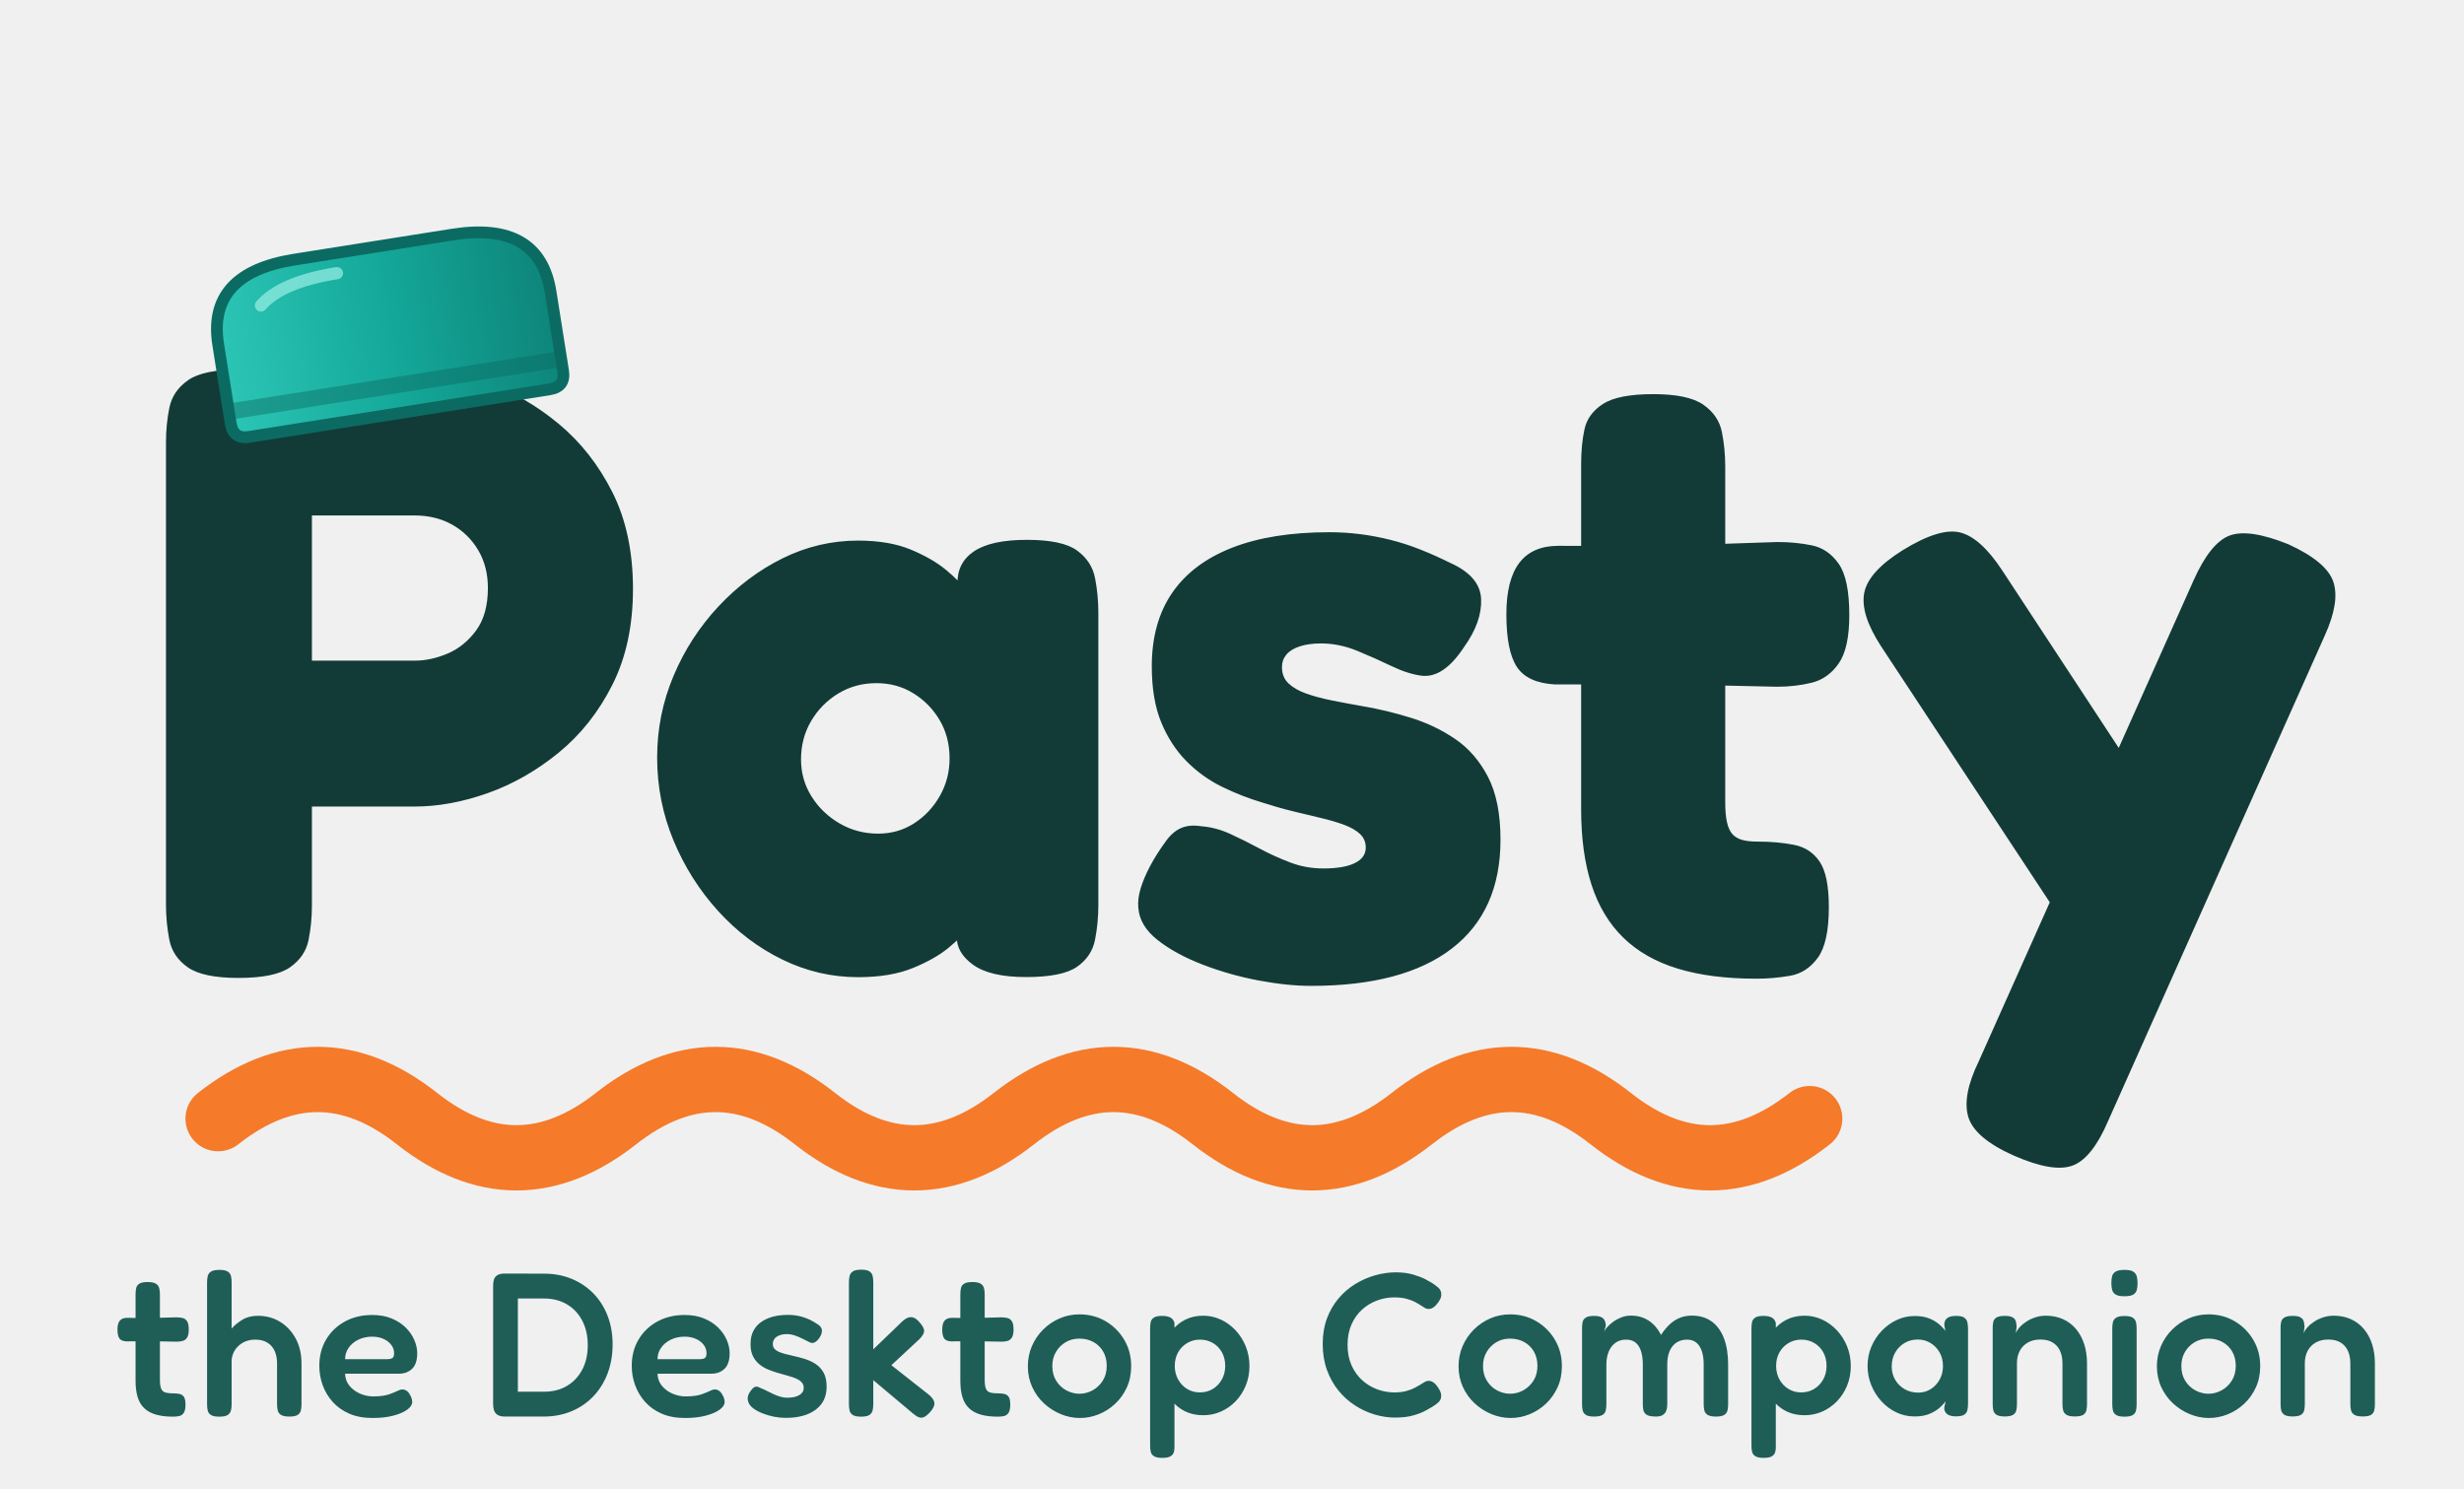
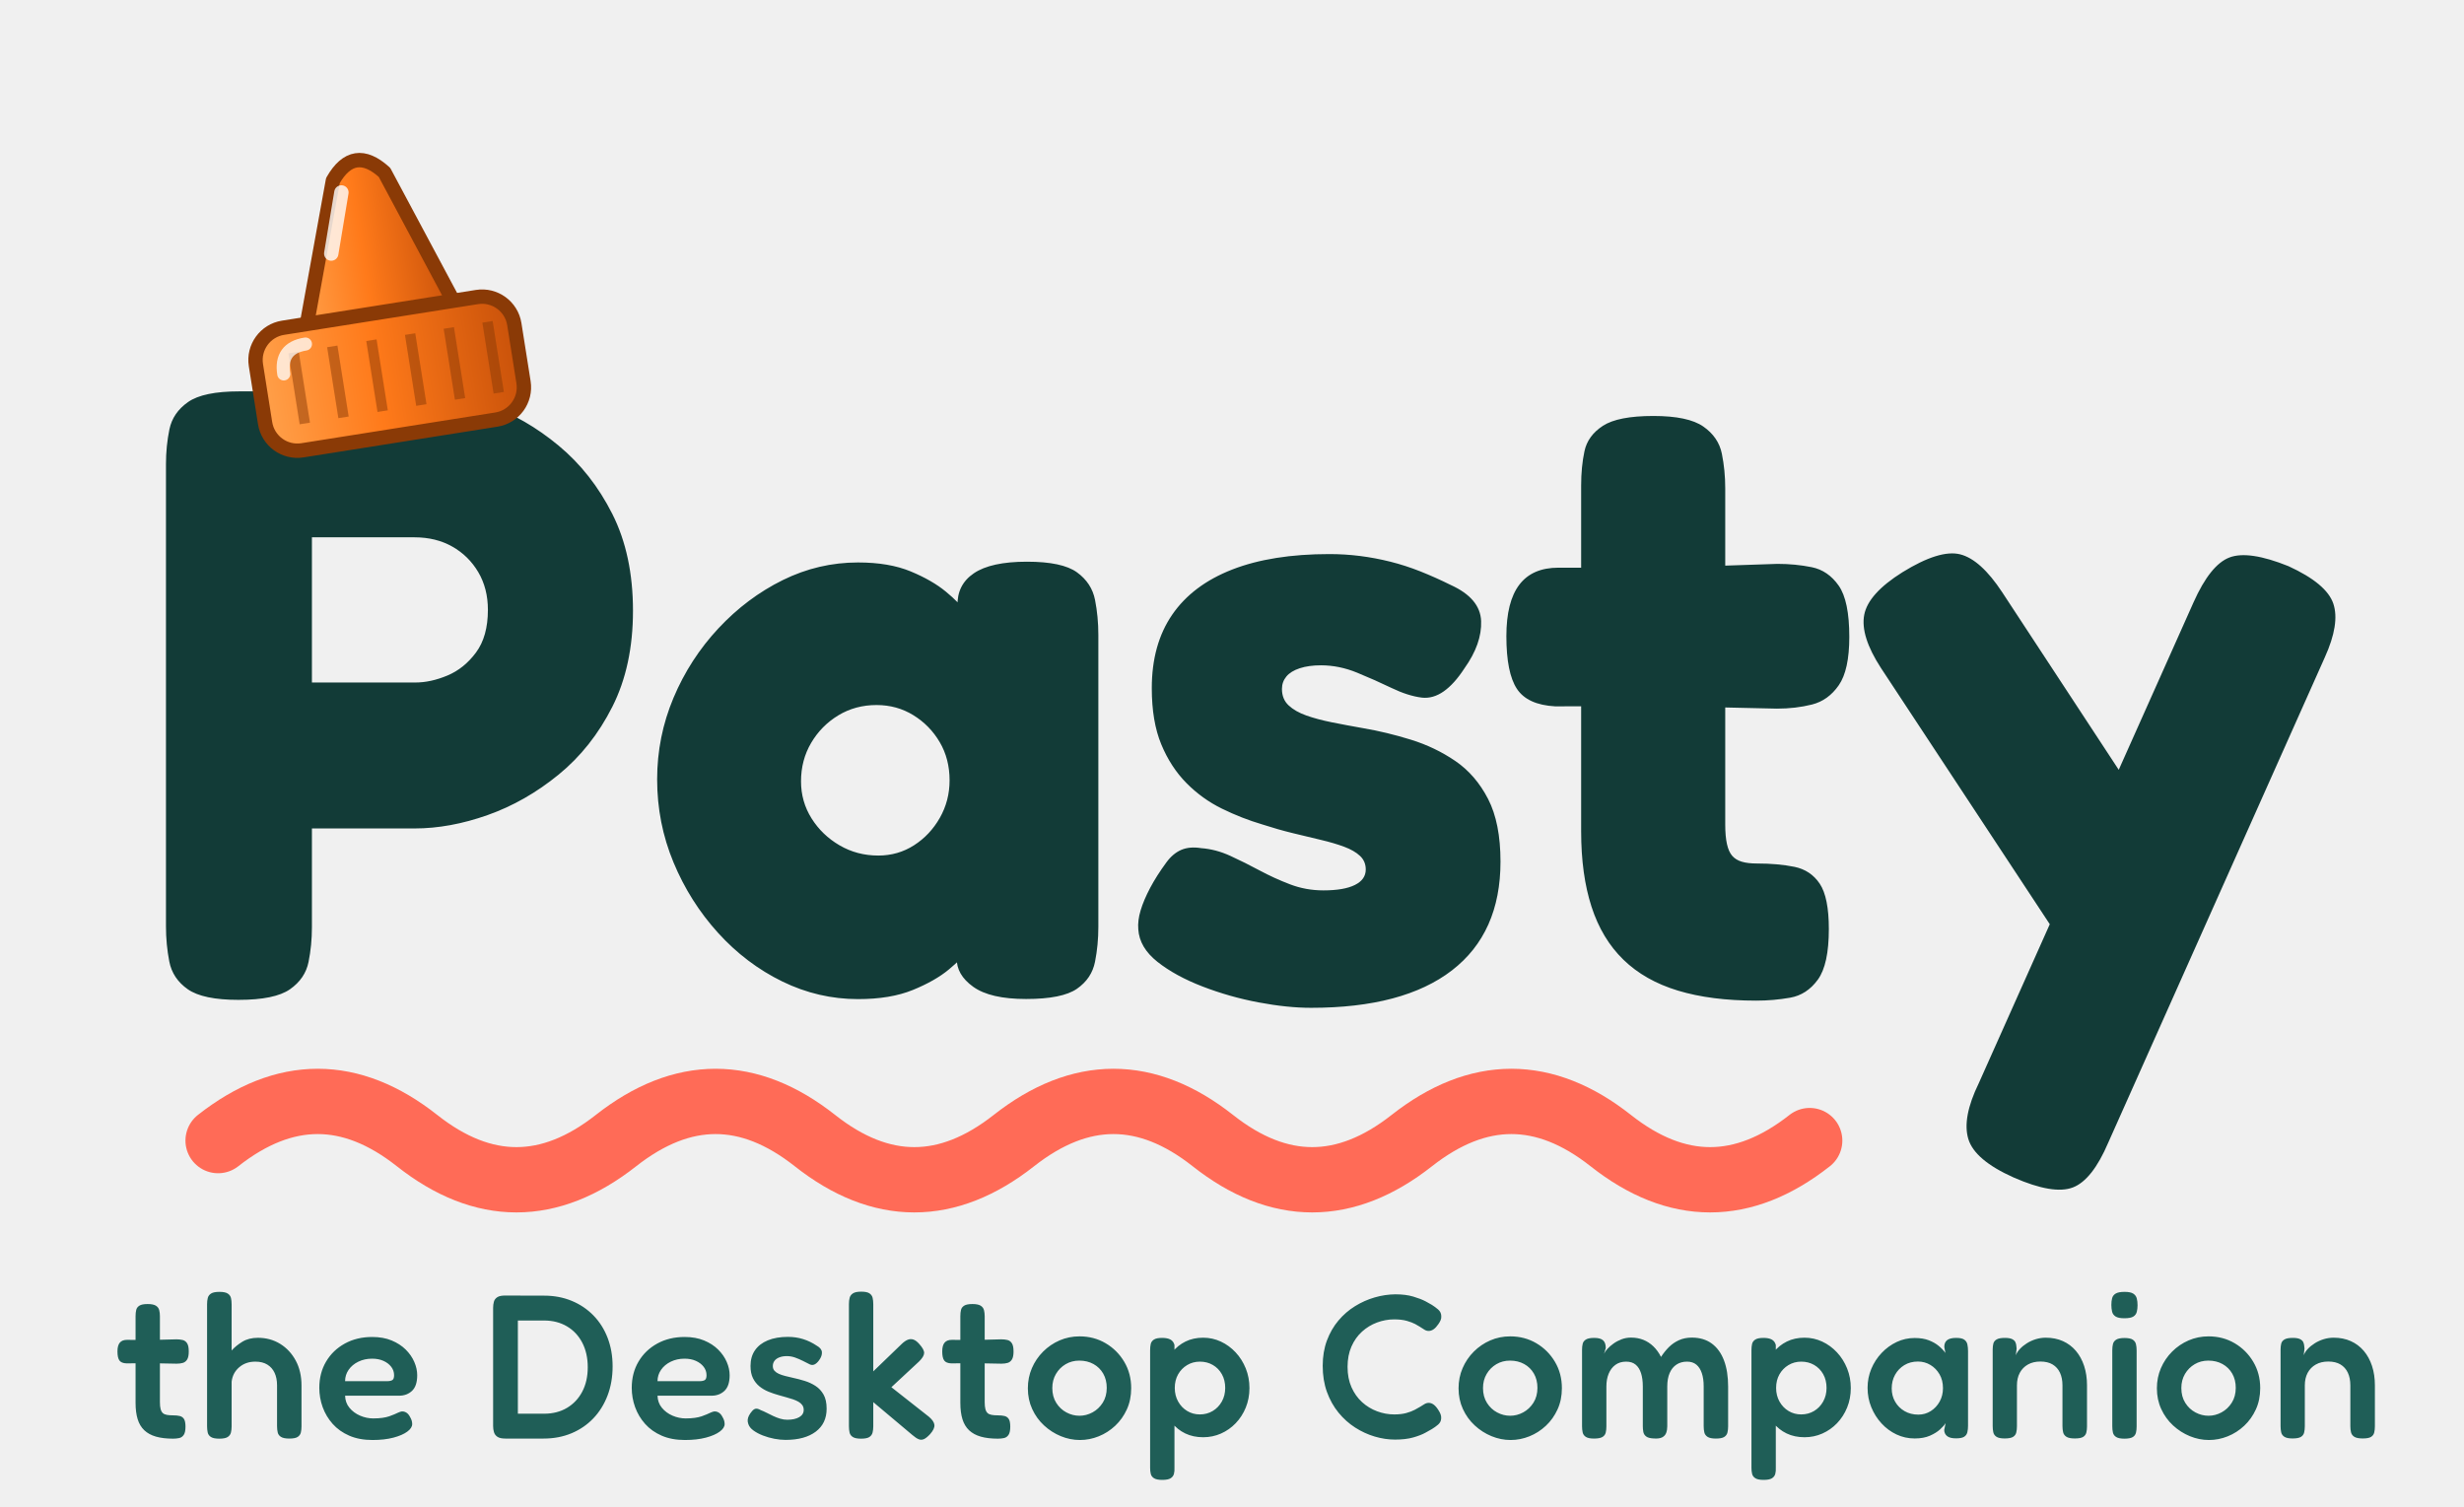
- <svg xmlns="http://www.w3.org/2000/svg" viewBox="0 37 566 342" role="img" aria-label="Pasty the Desktop Companion">
+ <svg xmlns="http://www.w3.org/2000/svg" viewBox="0 32 566 346" role="img" aria-label="Pasty the Desktop Companion">
  <defs>
    <linearGradient id="cap" x1="0" y1="0" x2="1" y2="0">
-       <stop offset="0" stop-color="#2CC5B5" />
-       <stop offset="0.5" stop-color="#14A99A" />
-       <stop offset="1" stop-color="#0E857A" />
+       <stop offset="0" stop-color="#FFA04A" />
+       <stop offset="0.45" stop-color="#FF7A1A" />
+       <stop offset="1" stop-color="#C9520A" />
    </linearGradient>
  </defs>
-   <path d="M 50.1,294.0 q 22.9,-18.0 45.7,0 t 45.7,0 q 22.9,-18.0 45.7,0 t 45.7,0 q 22.9,-18.0 45.7,0 t 45.7,0 q 22.9,-18.0 45.7,0 t 45.7,0" fill="none" stroke="#F57A2A" stroke-width="15.0" stroke-linecap="round" stroke-linejoin="round" />
+   <path d="M 50.1,294.0 q 22.9,-18.0 45.7,0 t 45.7,0 q 22.9,-18.0 45.7,0 t 45.7,0 q 22.9,-18.0 45.7,0 t 45.7,0 q 22.9,-18.0 45.7,0 t 45.7,0" fill="none" stroke="#FF6B57" stroke-width="15.0" stroke-linecap="round" stroke-linejoin="round" />
  <path d="M54.775 261.675Q46.625 261.675 43.138 259.238Q39.65 256.8 38.888 252.863Q38.125 248.925 38.125 244.8V138.575Q38.125 134.475 38.913 130.637Q39.7 126.8 43.2 124.35Q46.7 121.9 54.975 121.9H95.425Q103.35 121.9 112.038 124.975Q120.725 128.05 128.325 134.363Q135.925 140.675 140.663 150.075Q145.4 159.475 145.4 172.3Q145.4 184.95 140.663 194.337Q135.925 203.725 128.312 209.938Q120.7 216.15 112.013 219.225Q103.325 222.3 95.225 222.3H71.65V245.0Q71.65 249.125 70.875 252.963Q70.1 256.8 66.612 259.238Q63.125 261.675 54.775 261.675ZM71.65 188.775H95.425Q98.925 188.775 102.763 187.175Q106.6 185.575 109.338 181.887Q112.075 178.2 112.075 172.075Q112.075 167.175 109.863 163.425Q107.65 159.675 103.888 157.55Q100.125 155.425 95.225 155.425H71.65ZM235.7 261.475Q227.475 261.475 223.562 258.675Q219.65 255.875 219.775 252.075L222.225 250.4Q221.075 252.1 217.95 254.7Q214.825 257.3 209.688 259.4Q204.55 261.5 197.1 261.5Q188.0 261.5 179.7 257.45Q171.4 253.4 164.938 246.275Q158.475 239.15 154.712 230.1Q150.95 221.05 150.95 211.025Q150.95 201.225 154.712 192.287Q158.475 183.35 165.037 176.325Q171.6 169.3 179.812 165.25Q188.025 161.2 197.1 161.2Q204.225 161.2 209.175 163.25Q214.125 165.3 217.3 167.925Q220.475 170.55 221.875 172.65L219.95 171.225Q219.775 166.35 223.7 163.688Q227.625 161.025 235.9 161.025Q244.025 161.025 247.4 163.475Q250.775 165.925 251.537 169.8Q252.3 173.675 252.3 177.875V244.9Q252.3 249.05 251.537 252.912Q250.775 256.775 247.387 259.125Q244.0 261.475 235.7 261.475ZM201.75 228.525Q206.275 228.525 209.962 226.163Q213.65 223.8 215.887 219.863Q218.125 215.925 218.125 211.25Q218.125 206.325 215.863 202.475Q213.6 198.625 209.812 196.287Q206.025 193.95 201.35 193.95Q196.475 193.95 192.562 196.325Q188.65 198.7 186.325 202.65Q184.0 206.6 184.0 211.475Q184.0 216.125 186.412 219.975Q188.825 223.825 192.85 226.175Q196.875 228.525 201.75 228.525ZM301.175 263.5Q295.7 263.5 289.075 262.25Q282.45 261.0 276.225 258.6Q270.0 256.2 265.875 252.938Q261.75 249.675 261.475 245.475Q261.3 243.475 262.012 241.113Q262.725 238.75 264.188 235.975Q265.65 233.2 267.925 230.1Q269.425 228.05 271.337 227.225Q273.25 226.4 275.925 226.825Q279.3 227.075 282.625 228.6Q285.95 230.125 289.325 231.938Q292.7 233.75 296.337 235.137Q299.975 236.525 304.0 236.525Q308.7 236.525 311.212 235.288Q313.725 234.05 313.725 231.725Q313.725 229.85 312.413 228.613Q311.1 227.375 308.788 226.512Q306.475 225.65 303.462 224.938Q300.45 224.225 297.012 223.387Q293.575 222.55 289.95 221.375Q285.225 219.975 280.688 217.75Q276.15 215.525 272.538 211.875Q268.925 208.225 266.75 202.975Q264.575 197.725 264.575 190.075Q264.575 180.025 269.262 173.2Q273.95 166.375 283.05 162.825Q292.15 159.275 305.375 159.275Q308.925 159.275 312.4 159.712Q315.875 160.15 319.375 161.025Q322.875 161.9 326.325 163.275Q329.775 164.65 333.25 166.375Q340.025 169.45 340.225 174.662Q340.425 179.875 336.375 185.55Q334.05 189.125 331.613 190.825Q329.175 192.525 326.625 192.25Q323.425 191.85 319.663 190.037Q315.9 188.225 311.762 186.525Q307.625 184.825 303.45 184.825Q300.625 184.825 298.562 185.5Q296.5 186.175 295.487 187.4Q294.475 188.625 294.475 190.25Q294.475 192.6 296.0 194.025Q297.525 195.45 300.062 196.35Q302.6 197.25 305.962 197.925Q309.325 198.6 313.175 199.275Q318.475 200.175 324.062 201.9Q329.65 203.625 334.312 206.812Q338.975 210.0 341.825 215.525Q344.675 221.05 344.675 229.925Q344.675 246.3 333.525 254.9Q322.375 263.5 301.175 263.5ZM403.425 261.85Q393.025 261.85 385.438 259.55Q377.85 257.25 372.913 252.45Q367.975 247.65 365.588 240.288Q363.2 232.925 363.2 222.95V143.55Q363.2 139.225 363.963 135.65Q364.725 132.075 368.2 129.812Q371.675 127.55 379.8 127.55Q387.775 127.55 391.263 129.975Q394.75 132.4 395.525 136.225Q396.3 140.05 396.3 144.175V221.425Q396.3 224.125 396.7 225.9Q397.1 227.675 397.913 228.6Q398.725 229.525 400.1 229.938Q401.475 230.35 403.575 230.35Q408.425 230.35 412.175 231.113Q415.925 231.875 418.013 235.0Q420.1 238.125 420.1 245.4Q420.1 253.55 417.575 257.025Q415.05 260.5 411.213 261.175Q407.375 261.85 403.425 261.85ZM357.975 162.4 380.675 162.45 408.3 161.525Q412.425 161.525 416.175 162.287Q419.925 163.05 422.363 166.525Q424.8 170.0 424.8 178.3Q424.8 185.925 422.375 189.412Q419.95 192.9 416.213 193.837Q412.475 194.775 408.175 194.775L382.425 194.2L357.225 194.25Q350.875 193.9 348.45 190.237Q346.025 186.575 346.025 178.125Q346.025 170.225 349.0 166.312Q351.975 162.4 357.975 162.4ZM462.55 302.475Q453.6 298.475 452.138 293.625Q450.675 288.775 454.525 280.85L503.875 170.35Q507.725 161.725 512.138 160.05Q516.55 158.375 525.675 162.05Q534.45 166.075 535.988 170.675Q537.525 175.275 534.025 183.0L484.3 294.425Q480.625 303.05 476.15 304.763Q471.675 306.475 462.55 302.475ZM479.35 257.2 432.075 185.45Q427.3 178.1 428.225 173.238Q429.15 168.375 437 163.45Q445.575 158.15 450.275 159.337Q454.975 160.525 459.925 168.05L493.4 219.05Z" fill="#123B37" />
  <g transform="rotate(-9 91.8 131.9)">
-     <path d="M 53.1,128.2 L 53.1,109.8 Q 53.1,93.3 73.4,93.3 L 110.2,93.3 Q 130.4,93.3 130.4,109.8 L 130.4,128.2 Q 130.4,131.9 126.7,131.9 L 56.8,131.9 Q 53.1,131.9 53.1,128.2 Z" fill="url(#cap)" stroke="#0B6B62" stroke-width="2.7" />
-     <rect x="54.1" y="123.6" width="75.4" height="3.7" fill="#0B6B62" opacity="0.45" />
-     <path d="M 64.2,102.5 Q 69.7,97.9 82.6,97.9" fill="none" stroke="#9AF0E5" stroke-width="2.8" stroke-linecap="round" opacity="0.7" />
+     <path d="M 73.7,106.4 L 85.8,71.8 Q 91.8,64.3 97.8,71.8 L 109.8,106.4 Z" fill="url(#cap)" stroke="#8A3A06" stroke-width="3.3" stroke-linejoin="round" />
+     <rect x="61.7" y="103.4" width="60.1" height="28.5" rx="7.5" fill="url(#cap)" stroke="#8A3A06" stroke-width="3.3" />
+     <path d="M 70.7,109.4 L 70.7,125.9 M 79.7,109.4 L 79.7,125.9 M 88.8,109.4 L 88.8,125.9 M 97.8,109.4 L 97.8,125.9 M 106.8,109.4 L 106.8,125.9 M 115.8,109.4 L 115.8,125.9" stroke="#8A3A06" stroke-width="2.4" opacity="0.5" />
+     <path d="M 82.8,88.3 L 87.3,74.8" stroke="#FFFFFF" stroke-width="3.3" stroke-linecap="round" opacity="0.8" />
+     <path d="M 67.7,113.9 Q 67.7,107.9 73.7,107.9" fill="none" stroke="#FFFFFF" stroke-width="3.0" stroke-linecap="round" opacity="0.75" />
  </g>
  <path d="M39.765 362.47Q37.462 362.47 35.829 362.0Q34.196 361.53 33.15 360.543Q32.104 359.556 31.623 357.993Q31.141 356.43 31.141 354.245V334.317Q31.141 333.495 31.294 332.884Q31.446 332.272 32.034 331.908Q32.621 331.544 33.914 331.544Q35.206 331.544 35.806 331.92Q36.405 332.296 36.569 332.93Q36.734 333.565 36.734 334.341V354.08Q36.734 355.067 36.898 355.678Q37.063 356.289 37.404 356.595Q37.744 356.901 38.332 357.006Q38.919 357.112 39.765 357.112Q40.658 357.112 41.293 357.265Q41.927 357.418 42.268 357.958Q42.609 358.498 42.609 359.697Q42.609 361.013 42.209 361.601Q41.81 362.188 41.164 362.329Q40.517 362.47 39.765 362.47ZM29.19 339.769 34.031 339.816 40.541 339.651Q41.316 339.651 41.951 339.804Q42.585 339.957 42.973 340.544Q43.361 341.132 43.361 342.448Q43.361 343.693 42.985 344.293Q42.609 344.892 41.986 345.068Q41.363 345.245 40.564 345.245L34.266 345.127L29.049 345.174Q27.874 345.127 27.428 344.504Q26.981 343.882 26.981 342.425Q26.981 341.062 27.522 340.415Q28.062 339.769 29.19 339.769ZM50.364 362.47Q49.048 362.47 48.449 362.082Q47.849 361.695 47.708 361.036Q47.567 360.378 47.567 359.603V331.567Q47.567 330.769 47.732 330.134Q47.896 329.5 48.496 329.124Q49.095 328.748 50.411 328.748Q51.727 328.748 52.314 329.135Q52.902 329.523 53.055 330.158Q53.207 330.792 53.207 331.615V342.213Q54.171 341.132 55.651 340.216Q57.132 339.299 59.247 339.299Q62.09 339.299 64.346 340.685Q66.602 342.072 67.93 344.528Q69.258 346.983 69.258 350.274V359.65Q69.258 360.425 69.105 361.06Q68.952 361.695 68.377 362.071Q67.801 362.447 66.461 362.447Q65.169 362.447 64.558 362.071Q63.947 361.695 63.794 361.048Q63.641 360.402 63.641 359.579V350.226Q63.641 348.558 63.077 347.348Q62.513 346.137 61.409 345.456Q60.304 344.774 58.659 344.774Q56.45 344.774 54.946 346.067Q53.442 347.36 53.207 349.38V359.65Q53.207 360.425 53.043 361.072Q52.878 361.718 52.291 362.094Q51.703 362.47 50.364 362.47ZM85.567 362.776Q82.512 362.776 80.221 361.777Q77.929 360.778 76.414 359.074Q74.898 357.37 74.122 355.232Q73.347 353.094 73.347 350.791Q73.347 347.406 74.898 344.774Q76.449 342.142 79.198 340.627Q81.948 339.111 85.496 339.111Q88.034 339.111 89.961 339.91Q91.888 340.709 93.193 342.001Q94.497 343.294 95.167 344.845Q95.836 346.396 95.836 347.877Q95.836 350.368 94.65 351.484Q93.463 352.6 91.677 352.6H79.269Q79.316 354.221 80.279 355.385Q81.243 356.548 82.712 357.183Q84.18 357.817 85.731 357.817Q86.93 357.817 87.835 357.688Q88.739 357.558 89.397 357.335Q90.055 357.112 90.561 356.889Q91.066 356.666 91.477 356.477Q91.888 356.289 92.264 356.219Q92.805 356.172 93.31 356.466Q93.815 356.76 94.168 357.441Q94.45 357.911 94.567 358.31Q94.685 358.71 94.685 359.11Q94.685 360.026 93.545 360.86Q92.405 361.695 90.361 362.235Q88.316 362.776 85.567 362.776ZM79.269 349.263H88.904Q89.703 349.263 90.114 349.016Q90.525 348.769 90.525 347.9Q90.525 346.819 89.867 345.961Q89.209 345.103 88.081 344.598Q86.953 344.093 85.473 344.093Q83.734 344.093 82.312 344.786Q80.89 345.48 80.08 346.654Q79.269 347.829 79.269 349.263ZM116.093 362.447Q114.871 362.447 114.272 362.047Q113.673 361.647 113.473 360.99Q113.273 360.332 113.273 359.556V332.413Q113.273 331.661 113.45 331.015Q113.626 330.369 114.237 329.97Q114.848 329.57 116.14 329.594L125 329.617Q128.431 329.617 131.31 330.804Q134.188 331.99 136.303 334.153Q138.418 336.315 139.57 339.299Q140.721 342.284 140.721 345.856Q140.721 349.522 139.558 352.565Q138.395 355.608 136.28 357.817Q134.165 360.026 131.263 361.236Q128.36 362.447 124.859 362.447ZM118.96 356.736H125Q127.984 356.736 130.24 355.397Q132.496 354.057 133.754 351.66Q135.011 349.263 135.011 346.067Q135.011 342.848 133.754 340.427Q132.496 338.007 130.229 336.667Q127.961 335.327 124.953 335.327H118.96ZM157.336 362.776Q154.281 362.776 151.99 361.777Q149.698 360.778 148.183 359.074Q146.667 357.37 145.891 355.232Q145.116 353.094 145.116 350.791Q145.116 347.406 146.667 344.774Q148.218 342.142 150.967 340.627Q153.717 339.111 157.265 339.111Q159.803 339.111 161.73 339.91Q163.657 340.709 164.962 342.001Q166.266 343.294 166.936 344.845Q167.605 346.396 167.605 347.877Q167.605 350.368 166.419 351.484Q165.232 352.6 163.446 352.6H151.038Q151.085 354.221 152.048 355.385Q153.012 356.548 154.481 357.183Q155.949 357.817 157.5 357.817Q158.699 357.817 159.604 357.688Q160.508 357.558 161.166 357.335Q161.824 357.112 162.33 356.889Q162.835 356.666 163.246 356.477Q163.657 356.289 164.033 356.219Q164.574 356.172 165.079 356.466Q165.584 356.76 165.937 357.441Q166.219 357.911 166.336 358.31Q166.454 358.71 166.454 359.11Q166.454 360.026 165.314 360.86Q164.174 361.695 162.13 362.235Q160.085 362.776 157.336 362.776ZM151.038 349.263H160.673Q161.472 349.263 161.883 349.016Q162.294 348.769 162.294 347.9Q162.294 346.819 161.636 345.961Q160.978 345.103 159.85 344.598Q158.722 344.093 157.242 344.093Q155.503 344.093 154.081 344.786Q152.659 345.48 151.849 346.654Q151.038 347.829 151.038 349.263ZM180.436 362.752Q179.238 362.752 177.875 362.494Q176.512 362.235 175.243 361.741Q173.974 361.248 173.057 360.578Q172.141 359.909 171.882 359.062Q171.718 358.592 171.753 358.134Q171.788 357.676 172.035 357.183Q172.282 356.689 172.728 356.172Q173.151 355.655 173.61 355.584Q174.068 355.514 174.749 355.913Q175.384 356.149 176.112 356.524Q176.841 356.901 177.616 357.265Q178.392 357.629 179.203 357.876Q180.013 358.123 180.836 358.123Q182.575 358.123 183.597 357.523Q184.619 356.924 184.619 355.866Q184.619 355.232 184.302 354.774Q183.985 354.315 183.433 353.998Q182.88 353.681 182.164 353.434Q181.447 353.188 180.613 352.964Q179.778 352.741 178.909 352.483Q177.71 352.154 176.547 351.683Q175.384 351.214 174.456 350.462Q173.527 349.709 172.963 348.582Q172.399 347.454 172.399 345.762Q172.399 343.647 173.422 342.166Q174.444 340.685 176.371 339.886Q178.298 339.087 181 339.087Q181.94 339.087 182.81 339.217Q183.679 339.346 184.502 339.605Q185.324 339.863 186.1 340.239Q186.875 340.615 187.604 341.108Q188.755 341.743 188.802 342.624Q188.849 343.505 188.144 344.469Q187.651 345.151 187.122 345.409Q186.593 345.668 186.029 345.409Q185.277 345.033 184.42 344.598Q183.562 344.163 182.634 343.834Q181.705 343.505 180.742 343.505Q179.778 343.505 179.038 343.788Q178.298 344.07 177.91 344.587Q177.522 345.103 177.522 345.785Q177.522 346.443 177.898 346.866Q178.274 347.289 178.897 347.571Q179.52 347.853 180.354 348.065Q181.188 348.276 182.128 348.488Q183.444 348.769 184.819 349.192Q186.194 349.615 187.334 350.356Q188.473 351.096 189.178 352.341Q189.883 353.587 189.883 355.584Q189.883 358.992 187.369 360.872Q184.854 362.752 180.436 362.752ZM213.36 357.418Q214.558 358.428 214.641 359.321Q214.723 360.214 213.665 361.413Q212.866 362.282 212.255 362.564Q211.644 362.846 211.033 362.599Q210.422 362.353 209.6 361.647L200.599 354.08V359.65Q200.599 360.425 200.435 361.072Q200.27 361.718 199.695 362.094Q199.119 362.47 197.779 362.47Q196.487 362.47 195.888 362.082Q195.288 361.695 195.147 361.036Q195.006 360.378 195.006 359.603V331.544Q195.006 330.745 195.171 330.111Q195.335 329.476 195.935 329.088Q196.534 328.7 197.826 328.7Q199.142 328.7 199.718 329.088Q200.294 329.476 200.447 330.122Q200.599 330.769 200.599 331.591V347.007L207.109 340.733Q207.837 340.027 208.495 339.757Q209.153 339.487 209.8 339.699Q210.446 339.91 211.151 340.709Q212.326 342.002 212.279 342.824Q212.232 343.647 211.104 344.751L204.759 350.649ZM229.222 362.47Q226.919 362.47 225.286 362.0Q223.653 361.53 222.607 360.543Q221.561 359.556 221.08 357.993Q220.598 356.43 220.598 354.245V334.317Q220.598 333.495 220.751 332.884Q220.903 332.272 221.491 331.908Q222.078 331.544 223.371 331.544Q224.663 331.544 225.263 331.92Q225.862 332.296 226.026 332.93Q226.191 333.565 226.191 334.341V354.08Q226.191 355.067 226.355 355.678Q226.52 356.289 226.861 356.595Q227.201 356.901 227.789 357.006Q228.376 357.112 229.222 357.112Q230.115 357.112 230.75 357.265Q231.384 357.418 231.725 357.958Q232.066 358.498 232.066 359.697Q232.066 361.013 231.666 361.601Q231.267 362.188 230.621 362.329Q229.974 362.47 229.222 362.47ZM218.647 339.769 223.488 339.816 229.998 339.651Q230.773 339.651 231.408 339.804Q232.042 339.957 232.43 340.544Q232.818 341.132 232.818 342.448Q232.818 343.693 232.442 344.293Q232.066 344.892 231.443 345.068Q230.82 345.245 230.021 345.245L223.723 345.127L218.506 345.174Q217.331 345.127 216.885 344.504Q216.438 343.882 216.438 342.425Q216.438 341.062 216.979 340.415Q217.519 339.769 218.647 339.769ZM248.069 362.776Q245.813 362.776 243.675 361.894Q241.536 361.013 239.821 359.427Q238.105 357.841 237.107 355.667Q236.108 353.493 236.108 350.908Q236.108 348.417 237.036 346.267Q237.964 344.116 239.609 342.471Q241.254 340.827 243.393 339.898Q245.531 338.97 247.975 338.97Q251.289 338.97 253.968 340.545Q256.647 342.119 258.245 344.81Q259.843 347.5 259.843 350.861Q259.843 353.563 258.844 355.749Q257.845 357.935 256.165 359.509Q254.485 361.084 252.382 361.93Q250.278 362.776 248.069 362.776ZM247.975 357.206Q249.526 357.206 250.96 356.43Q252.393 355.655 253.31 354.21Q254.226 352.764 254.226 350.791Q254.226 348.934 253.416 347.524Q252.605 346.114 251.183 345.327Q249.761 344.539 247.928 344.539Q246.189 344.539 244.791 345.362Q243.393 346.185 242.559 347.606Q241.724 349.028 241.724 350.837Q241.724 352.812 242.629 354.245Q243.534 355.678 244.967 356.442Q246.401 357.206 247.975 357.206ZM276.387 362.141Q274.084 362.141 272.274 361.272Q270.465 360.402 269.219 358.839Q267.974 357.276 267.328 355.208Q266.681 353.14 266.705 350.72Q266.728 348.323 267.386 346.243Q268.044 344.163 269.29 342.601Q270.535 341.038 272.321 340.157Q274.107 339.276 276.387 339.276Q278.525 339.276 280.441 340.168Q282.356 341.062 283.836 342.648Q285.317 344.234 286.163 346.337Q287.009 348.44 287.009 350.837Q287.009 353.258 286.163 355.326Q285.317 357.394 283.848 358.922Q282.379 360.449 280.464 361.295Q278.549 362.141 276.387 362.141ZM266.987 371.94Q265.694 371.94 265.095 371.564Q264.496 371.188 264.343 370.566Q264.19 369.943 264.19 369.168V342.142Q264.19 341.344 264.331 340.721Q264.472 340.098 265.06 339.71Q265.647 339.322 266.94 339.322Q268.162 339.322 268.855 339.698Q269.548 340.075 269.783 340.944V369.12Q269.83 369.896 269.666 370.542Q269.501 371.188 268.902 371.564Q268.303 371.94 266.987 371.94ZM275.611 356.901Q277.256 356.901 278.572 356.113Q279.888 355.326 280.664 353.94Q281.439 352.553 281.439 350.814Q281.439 349.028 280.676 347.665Q279.912 346.302 278.596 345.538Q277.28 344.774 275.635 344.774Q274.013 344.774 272.697 345.562Q271.381 346.349 270.618 347.7Q269.854 349.051 269.854 350.814Q269.854 352.553 270.629 353.94Q271.405 355.326 272.709 356.113Q274.013 356.901 275.611 356.901ZM320.449 362.682Q318.146 362.682 315.796 361.988Q313.446 361.295 311.296 359.92Q309.146 358.546 307.466 356.489Q305.785 354.433 304.81 351.742Q303.835 349.051 303.835 345.738Q303.835 342.519 304.81 339.91Q305.785 337.301 307.454 335.327Q309.122 333.353 311.273 332.026Q313.423 330.698 315.796 330.016Q318.17 329.335 320.52 329.312Q322.893 329.312 324.632 329.829Q326.371 330.346 327.464 330.921Q328.557 331.497 328.909 331.732Q329.661 332.202 330.343 332.789Q331.024 333.377 331.071 334.247Q331.118 334.787 330.93 335.233Q330.742 335.68 330.413 336.15Q329.849 336.973 329.297 337.349Q328.745 337.724 328.181 337.724Q327.664 337.724 327.217 337.442Q326.771 337.161 326.113 336.738Q325.807 336.526 325.079 336.138Q324.35 335.75 323.164 335.41Q321.977 335.069 320.261 335.069Q318.24 335.069 316.313 335.786Q314.386 336.502 312.859 337.889Q311.331 339.276 310.438 341.308Q309.545 343.341 309.545 345.973Q309.545 348.628 310.45 350.661Q311.355 352.694 312.882 354.081Q314.41 355.467 316.337 356.184Q318.264 356.901 320.261 356.901Q321.859 356.901 323.023 356.583Q324.186 356.266 324.997 355.831Q325.807 355.397 326.23 355.138Q326.747 354.809 327.217 354.527Q327.687 354.245 328.204 354.245Q328.768 354.245 329.309 354.633Q329.849 355.021 330.39 355.866Q330.719 356.36 330.907 356.842Q331.095 357.324 331.048 357.841Q331.001 358.687 330.319 359.262Q329.638 359.838 328.886 360.284Q328.51 360.496 327.441 361.095Q326.371 361.695 324.632 362.188Q322.893 362.682 320.449 362.682ZM347.004 362.776Q344.748 362.776 342.61 361.894Q340.471 361.013 338.756 359.427Q337.04 357.841 336.042 355.667Q335.043 353.493 335.043 350.908Q335.043 348.417 335.971 346.267Q336.899 344.116 338.544 342.471Q340.189 340.827 342.328 339.898Q344.466 338.97 346.91 338.97Q350.224 338.97 352.903 340.545Q355.582 342.119 357.18 344.81Q358.778 347.5 358.778 350.861Q358.778 353.563 357.779 355.749Q356.78 357.935 355.1 359.509Q353.42 361.084 351.317 361.93Q349.213 362.776 347.004 362.776ZM346.91 357.206Q348.461 357.206 349.895 356.43Q351.328 355.655 352.245 354.21Q353.161 352.764 353.161 350.791Q353.161 348.934 352.351 347.524Q351.54 346.114 350.118 345.327Q348.696 344.539 346.863 344.539Q345.124 344.539 343.726 345.362Q342.328 346.185 341.494 347.606Q340.659 349.028 340.659 350.837Q340.659 352.812 341.564 354.245Q342.469 355.678 343.902 356.442Q345.336 357.206 346.91 357.206ZM366.157 362.447Q364.864 362.447 364.277 362.059Q363.689 361.671 363.548 361.025Q363.407 360.378 363.407 359.603V342.048Q363.407 341.273 363.56 340.662Q363.713 340.051 364.312 339.687Q364.911 339.322 366.227 339.322Q367.614 339.322 368.237 339.875Q368.859 340.427 368.859 341.673L368.46 342.965Q368.671 342.471 369.235 341.849Q369.799 341.226 370.634 340.627Q371.468 340.027 372.49 339.64Q373.512 339.252 374.64 339.252Q376.215 339.252 377.496 339.769Q378.776 340.286 379.799 341.273Q380.821 342.26 381.549 343.693Q382.348 342.448 383.347 341.449Q384.346 340.45 385.662 339.851Q386.978 339.252 388.623 339.252Q391.349 339.252 393.205 340.615Q395.062 341.978 396.014 344.493Q396.965 347.007 396.965 350.509V359.627Q396.965 360.402 396.813 361.048Q396.66 361.695 396.072 362.071Q395.485 362.447 394.145 362.447Q392.829 362.447 392.23 362.047Q391.631 361.647 391.49 361.001Q391.349 360.355 391.349 359.579V350.462Q391.349 348.699 390.926 347.43Q390.503 346.161 389.669 345.468Q388.834 344.774 387.518 344.774Q386.132 344.774 385.11 345.444Q384.087 346.114 383.535 347.383Q382.983 348.652 382.983 350.485V359.65Q382.983 360.473 382.736 361.142Q382.489 361.812 381.82 362.164Q381.15 362.517 379.881 362.423Q378.682 362.376 378.142 361.965Q377.601 361.553 377.484 360.919Q377.366 360.284 377.366 359.579V350.462Q377.366 348.699 376.955 347.418Q376.544 346.137 375.71 345.456Q374.875 344.774 373.536 344.774Q372.079 344.774 371.068 345.515Q370.058 346.255 369.529 347.536Q369 348.817 369 350.462V359.65Q369 360.425 368.848 361.072Q368.695 361.718 368.096 362.082Q367.496 362.447 366.157 362.447ZM414.52 362.141Q412.217 362.141 410.407 361.272Q408.598 360.402 407.352 358.839Q406.107 357.276 405.461 355.208Q404.814 353.14 404.838 350.72Q404.861 348.323 405.519 346.243Q406.177 344.163 407.423 342.601Q408.668 341.038 410.454 340.157Q412.24 339.276 414.52 339.276Q416.658 339.276 418.574 340.168Q420.489 341.062 421.969 342.648Q423.45 344.234 424.296 346.337Q425.142 348.44 425.142 350.837Q425.142 353.258 424.296 355.326Q423.45 357.394 421.981 358.922Q420.512 360.449 418.597 361.295Q416.682 362.141 414.52 362.141ZM405.12 371.94Q403.827 371.94 403.228 371.564Q402.629 371.188 402.476 370.566Q402.323 369.943 402.323 369.168V342.142Q402.323 341.344 402.464 340.721Q402.605 340.098 403.193 339.71Q403.78 339.322 405.073 339.322Q406.295 339.322 406.988 339.698Q407.681 340.075 407.916 340.944V369.12Q407.963 369.896 407.799 370.542Q407.634 371.188 407.035 371.564Q406.436 371.94 405.12 371.94ZM413.744 356.901Q415.389 356.901 416.705 356.113Q418.021 355.326 418.797 353.94Q419.572 352.553 419.572 350.814Q419.572 349.028 418.809 347.665Q418.045 346.302 416.729 345.538Q415.413 344.774 413.768 344.774Q412.146 344.774 410.83 345.562Q409.514 346.349 408.751 347.7Q407.987 349.051 407.987 350.814Q407.987 352.553 408.762 353.94Q409.538 355.326 410.842 356.113Q412.146 356.901 413.744 356.901ZM449.3 362.399Q447.913 362.399 447.267 361.882Q446.621 361.365 446.597 360.473L446.926 358.898Q446.55 359.509 445.657 360.332Q444.764 361.154 443.319 361.788Q441.874 362.423 439.806 362.423Q437.597 362.423 435.646 361.506Q433.696 360.59 432.204 358.968Q430.711 357.347 429.854 355.255Q428.996 353.164 428.996 350.791Q428.996 348.488 429.854 346.431Q430.711 344.375 432.227 342.777Q433.743 341.179 435.682 340.262Q437.62 339.346 439.806 339.346Q441.709 339.346 443.049 339.863Q444.388 340.38 445.328 341.155Q446.268 341.931 446.879 342.777L446.621 341.438Q446.597 340.38 447.255 339.851Q447.913 339.322 449.347 339.322Q450.639 339.322 451.203 339.722Q451.767 340.122 451.92 340.803Q452.073 341.485 452.073 342.331V359.509Q452.073 360.308 451.92 360.978Q451.767 361.647 451.192 362.024Q450.616 362.399 449.3 362.399ZM440.652 356.947Q442.226 356.947 443.507 356.137Q444.788 355.326 445.552 353.951Q446.315 352.577 446.315 350.861Q446.315 349.051 445.528 347.688Q444.741 346.325 443.437 345.538Q442.132 344.751 440.558 344.751Q438.795 344.751 437.444 345.573Q436.093 346.396 435.317 347.783Q434.542 349.169 434.542 350.932Q434.542 352.623 435.329 353.986Q436.116 355.349 437.503 356.149Q438.889 356.947 440.652 356.947ZM460.486 362.423Q459.193 362.423 458.606 362.035Q458.018 361.647 457.877 361.001Q457.736 360.355 457.736 359.579V341.978Q457.736 341.226 457.889 340.627Q458.042 340.027 458.641 339.675Q459.24 339.322 460.533 339.322Q461.661 339.322 462.213 339.605Q462.765 339.887 462.953 340.31Q463.141 340.733 463.165 341.144Q463.188 341.555 463.235 341.79L463.047 343.317Q463.329 342.565 463.999 341.849Q464.669 341.132 465.609 340.544Q466.549 339.957 467.653 339.616Q468.758 339.276 469.933 339.276Q472.118 339.276 473.869 340.063Q475.62 340.85 476.854 342.307Q478.087 343.764 478.745 345.773Q479.403 347.783 479.403 350.25V359.627Q479.403 360.402 479.251 361.048Q479.098 361.695 478.522 362.059Q477.946 362.423 476.607 362.423Q475.267 362.423 474.668 362.035Q474.069 361.647 473.916 361.001Q473.763 360.355 473.763 359.579V350.226Q473.763 348.534 473.188 347.312Q472.612 346.091 471.496 345.421Q470.379 344.751 468.687 344.751Q467.042 344.751 465.832 345.433Q464.622 346.114 463.964 347.336Q463.306 348.558 463.306 350.226V359.627Q463.306 360.402 463.153 361.048Q463 361.695 462.413 362.059Q461.825 362.423 460.486 362.423ZM487.981 362.47Q486.688 362.47 486.089 362.082Q485.49 361.695 485.349 361.048Q485.208 360.402 485.208 359.627V342.142Q485.208 341.367 485.361 340.733Q485.513 340.098 486.113 339.722Q486.712 339.346 488.028 339.346Q489.344 339.346 489.92 339.734Q490.495 340.122 490.648 340.768Q490.801 341.414 490.801 342.236V359.673Q490.801 360.449 490.648 361.095Q490.495 361.741 489.908 362.106Q489.32 362.47 487.981 362.47ZM487.981 334.81Q486.594 334.81 485.96 334.399Q485.325 333.988 485.161 333.283Q484.996 332.578 484.996 331.732Q484.996 330.863 485.173 330.193Q485.349 329.523 485.995 329.135Q486.641 328.748 488.028 328.748Q489.414 328.748 490.037 329.159Q490.66 329.57 490.836 330.263Q491.012 330.957 491.012 331.826Q491.012 332.649 490.836 333.342Q490.66 334.035 490.037 334.423Q489.414 334.81 487.981 334.81ZM507.415 362.776Q505.159 362.776 503.021 361.894Q500.882 361.013 499.167 359.427Q497.451 357.841 496.453 355.667Q495.454 353.493 495.454 350.908Q495.454 348.417 496.382 346.267Q497.31 344.116 498.955 342.471Q500.6 340.827 502.739 339.898Q504.877 338.97 507.321 338.97Q510.635 338.97 513.314 340.545Q515.993 342.119 517.591 344.81Q519.189 347.5 519.189 350.861Q519.189 353.563 518.19 355.749Q517.191 357.935 515.511 359.509Q513.831 361.084 511.728 361.93Q509.624 362.776 507.415 362.776ZM507.321 357.206Q508.872 357.206 510.306 356.43Q511.739 355.655 512.656 354.21Q513.572 352.764 513.572 350.791Q513.572 348.934 512.762 347.524Q511.951 346.114 510.529 345.327Q509.107 344.539 507.274 344.539Q505.535 344.539 504.137 345.362Q502.739 346.185 501.905 347.606Q501.07 349.028 501.07 350.837Q501.07 352.812 501.975 354.245Q502.88 355.678 504.313 356.442Q505.747 357.206 507.321 357.206ZM526.615 362.423Q525.322 362.423 524.735 362.035Q524.147 361.647 524.006 361.001Q523.865 360.355 523.865 359.579V341.978Q523.865 341.226 524.018 340.627Q524.171 340.027 524.77 339.675Q525.369 339.322 526.662 339.322Q527.79 339.322 528.342 339.605Q528.894 339.887 529.082 340.31Q529.27 340.733 529.294 341.144Q529.317 341.555 529.364 341.79L529.176 343.317Q529.458 342.565 530.128 341.849Q530.798 341.132 531.738 340.544Q532.678 339.957 533.782 339.616Q534.887 339.276 536.062 339.276Q538.247 339.276 539.998 340.063Q541.749 340.85 542.983 342.307Q544.216 343.764 544.874 345.773Q545.532 347.783 545.532 350.25V359.627Q545.532 360.402 545.38 361.048Q545.227 361.695 544.651 362.059Q544.075 362.423 542.736 362.423Q541.396 362.423 540.797 362.035Q540.198 361.647 540.045 361.001Q539.892 360.355 539.892 359.579V350.226Q539.892 348.534 539.317 347.312Q538.741 346.091 537.625 345.421Q536.508 344.751 534.816 344.751Q533.171 344.751 531.961 345.433Q530.751 346.114 530.093 347.336Q529.435 348.558 529.435 350.226V359.627Q529.435 360.402 529.282 361.048Q529.129 361.695 528.542 362.059Q527.954 362.423 526.615 362.423Z" fill="#1F5E57" />
</svg>
